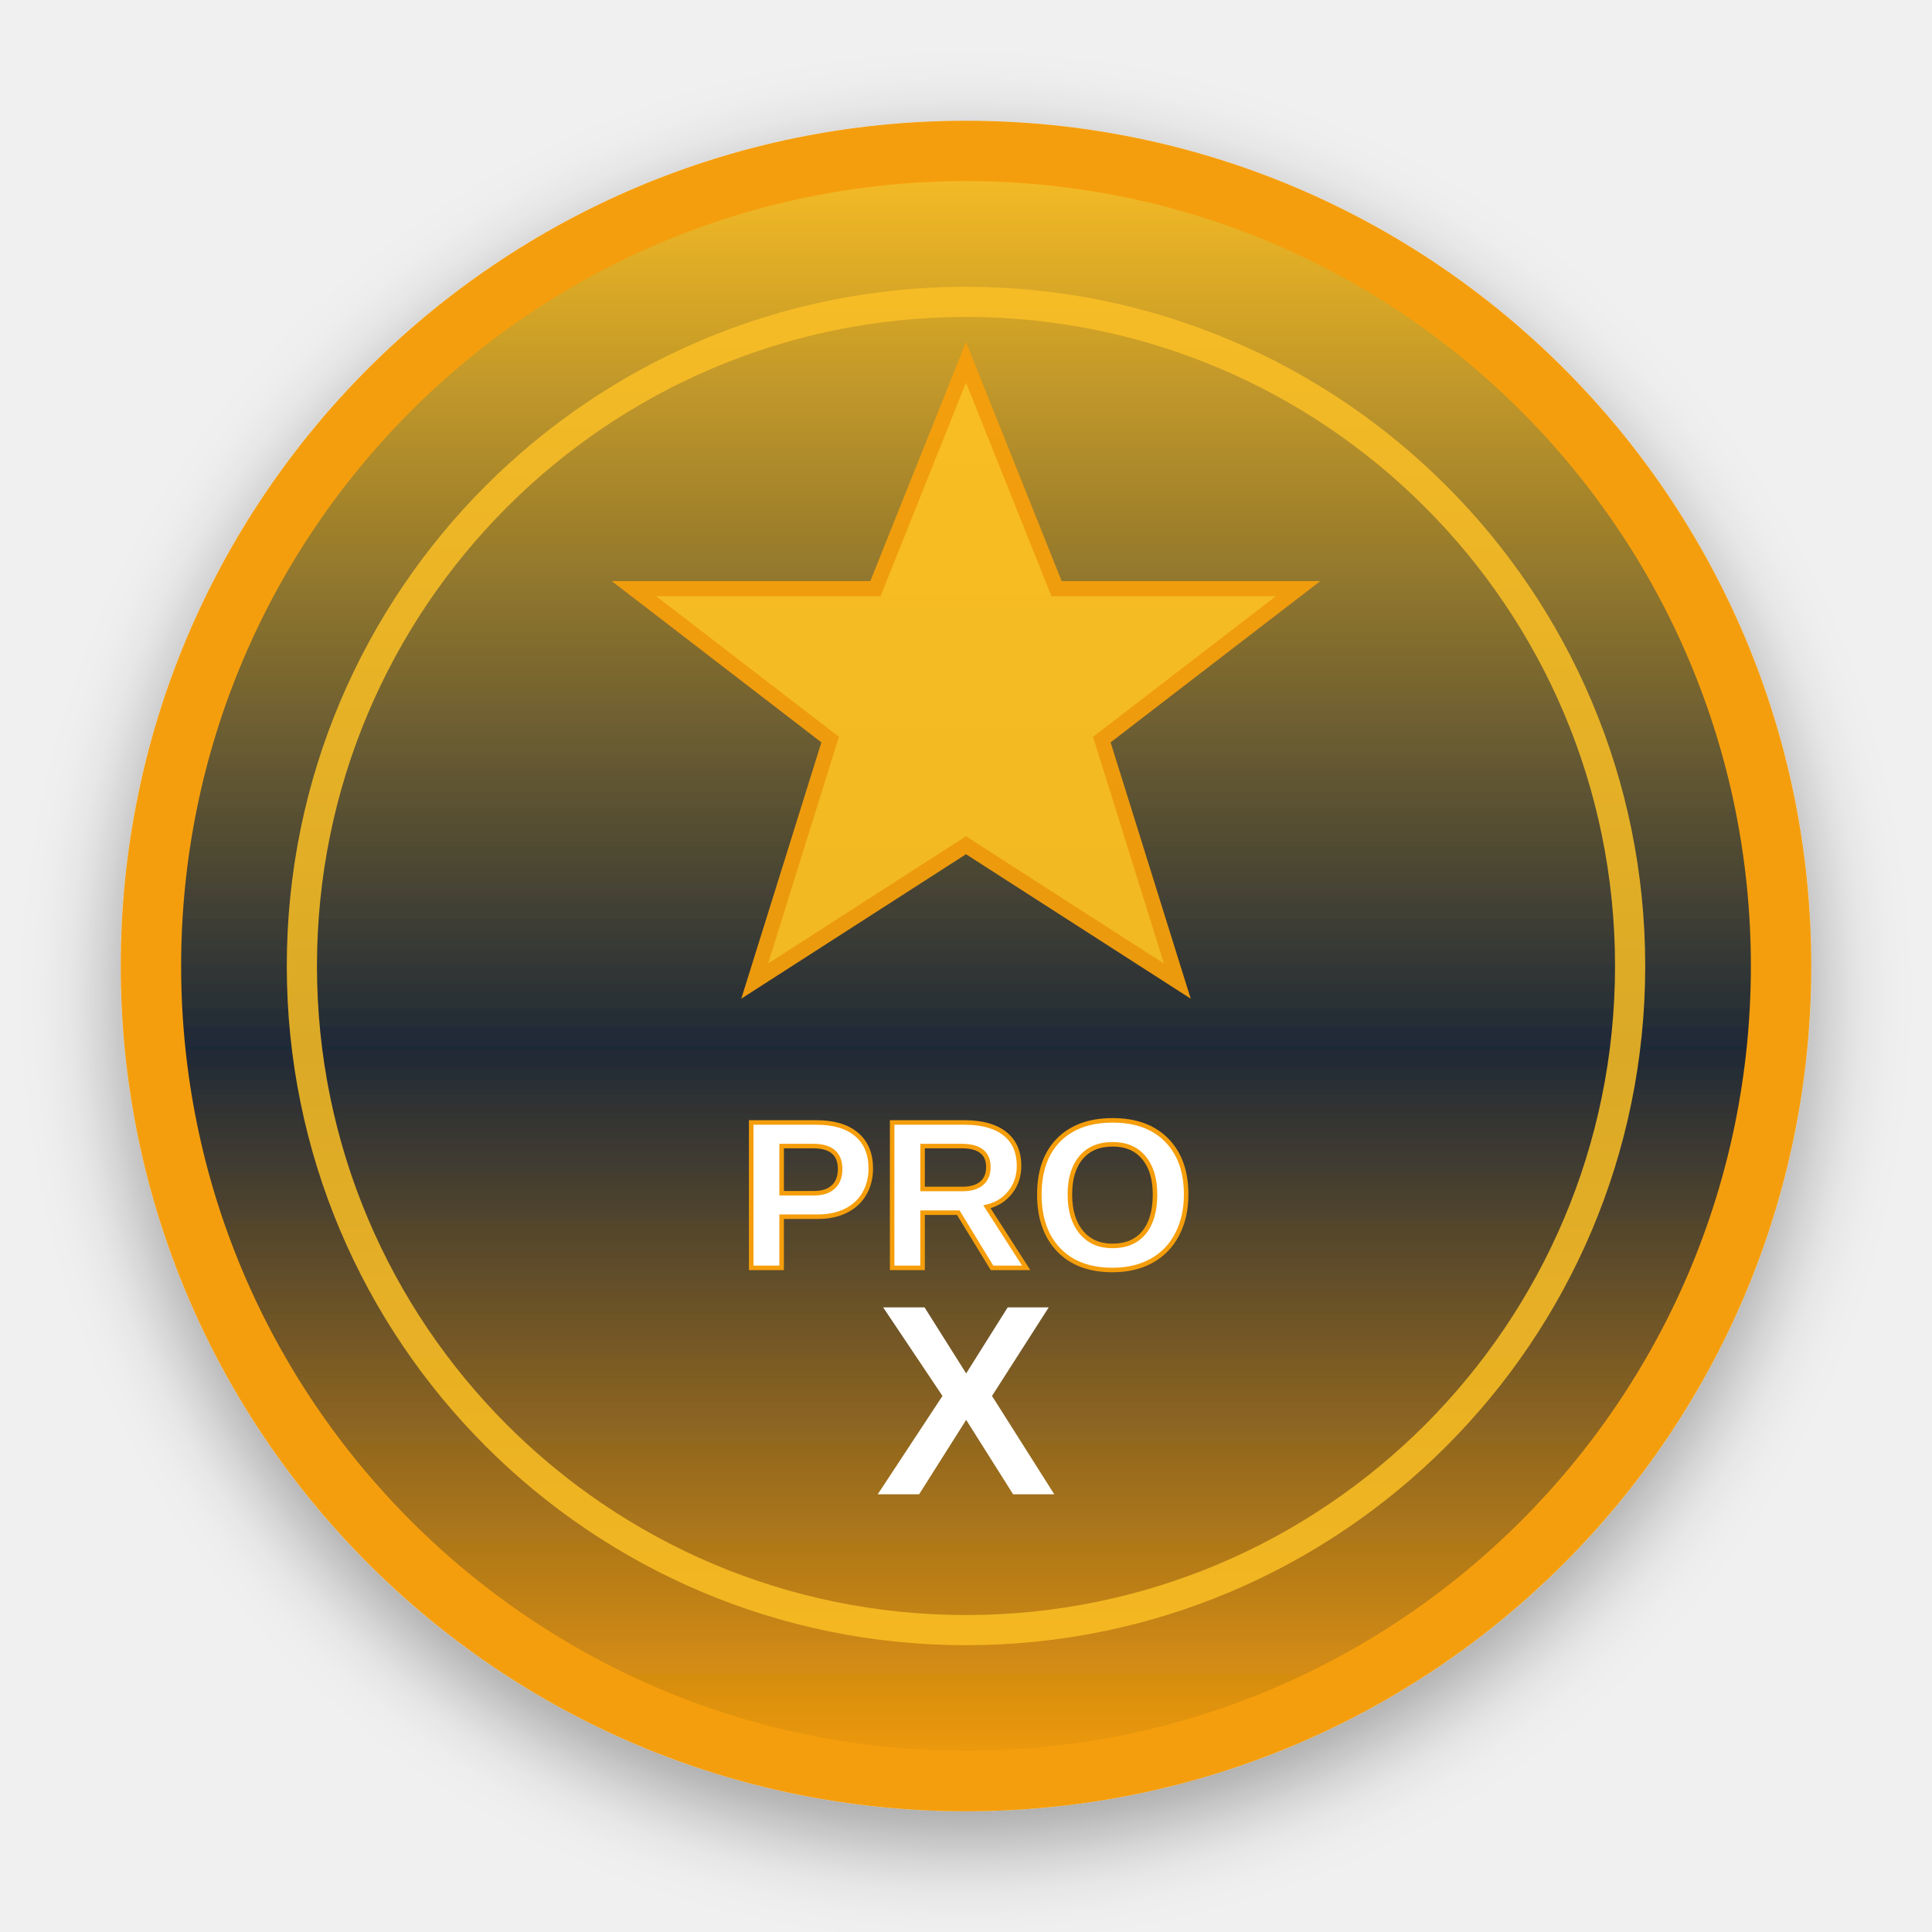
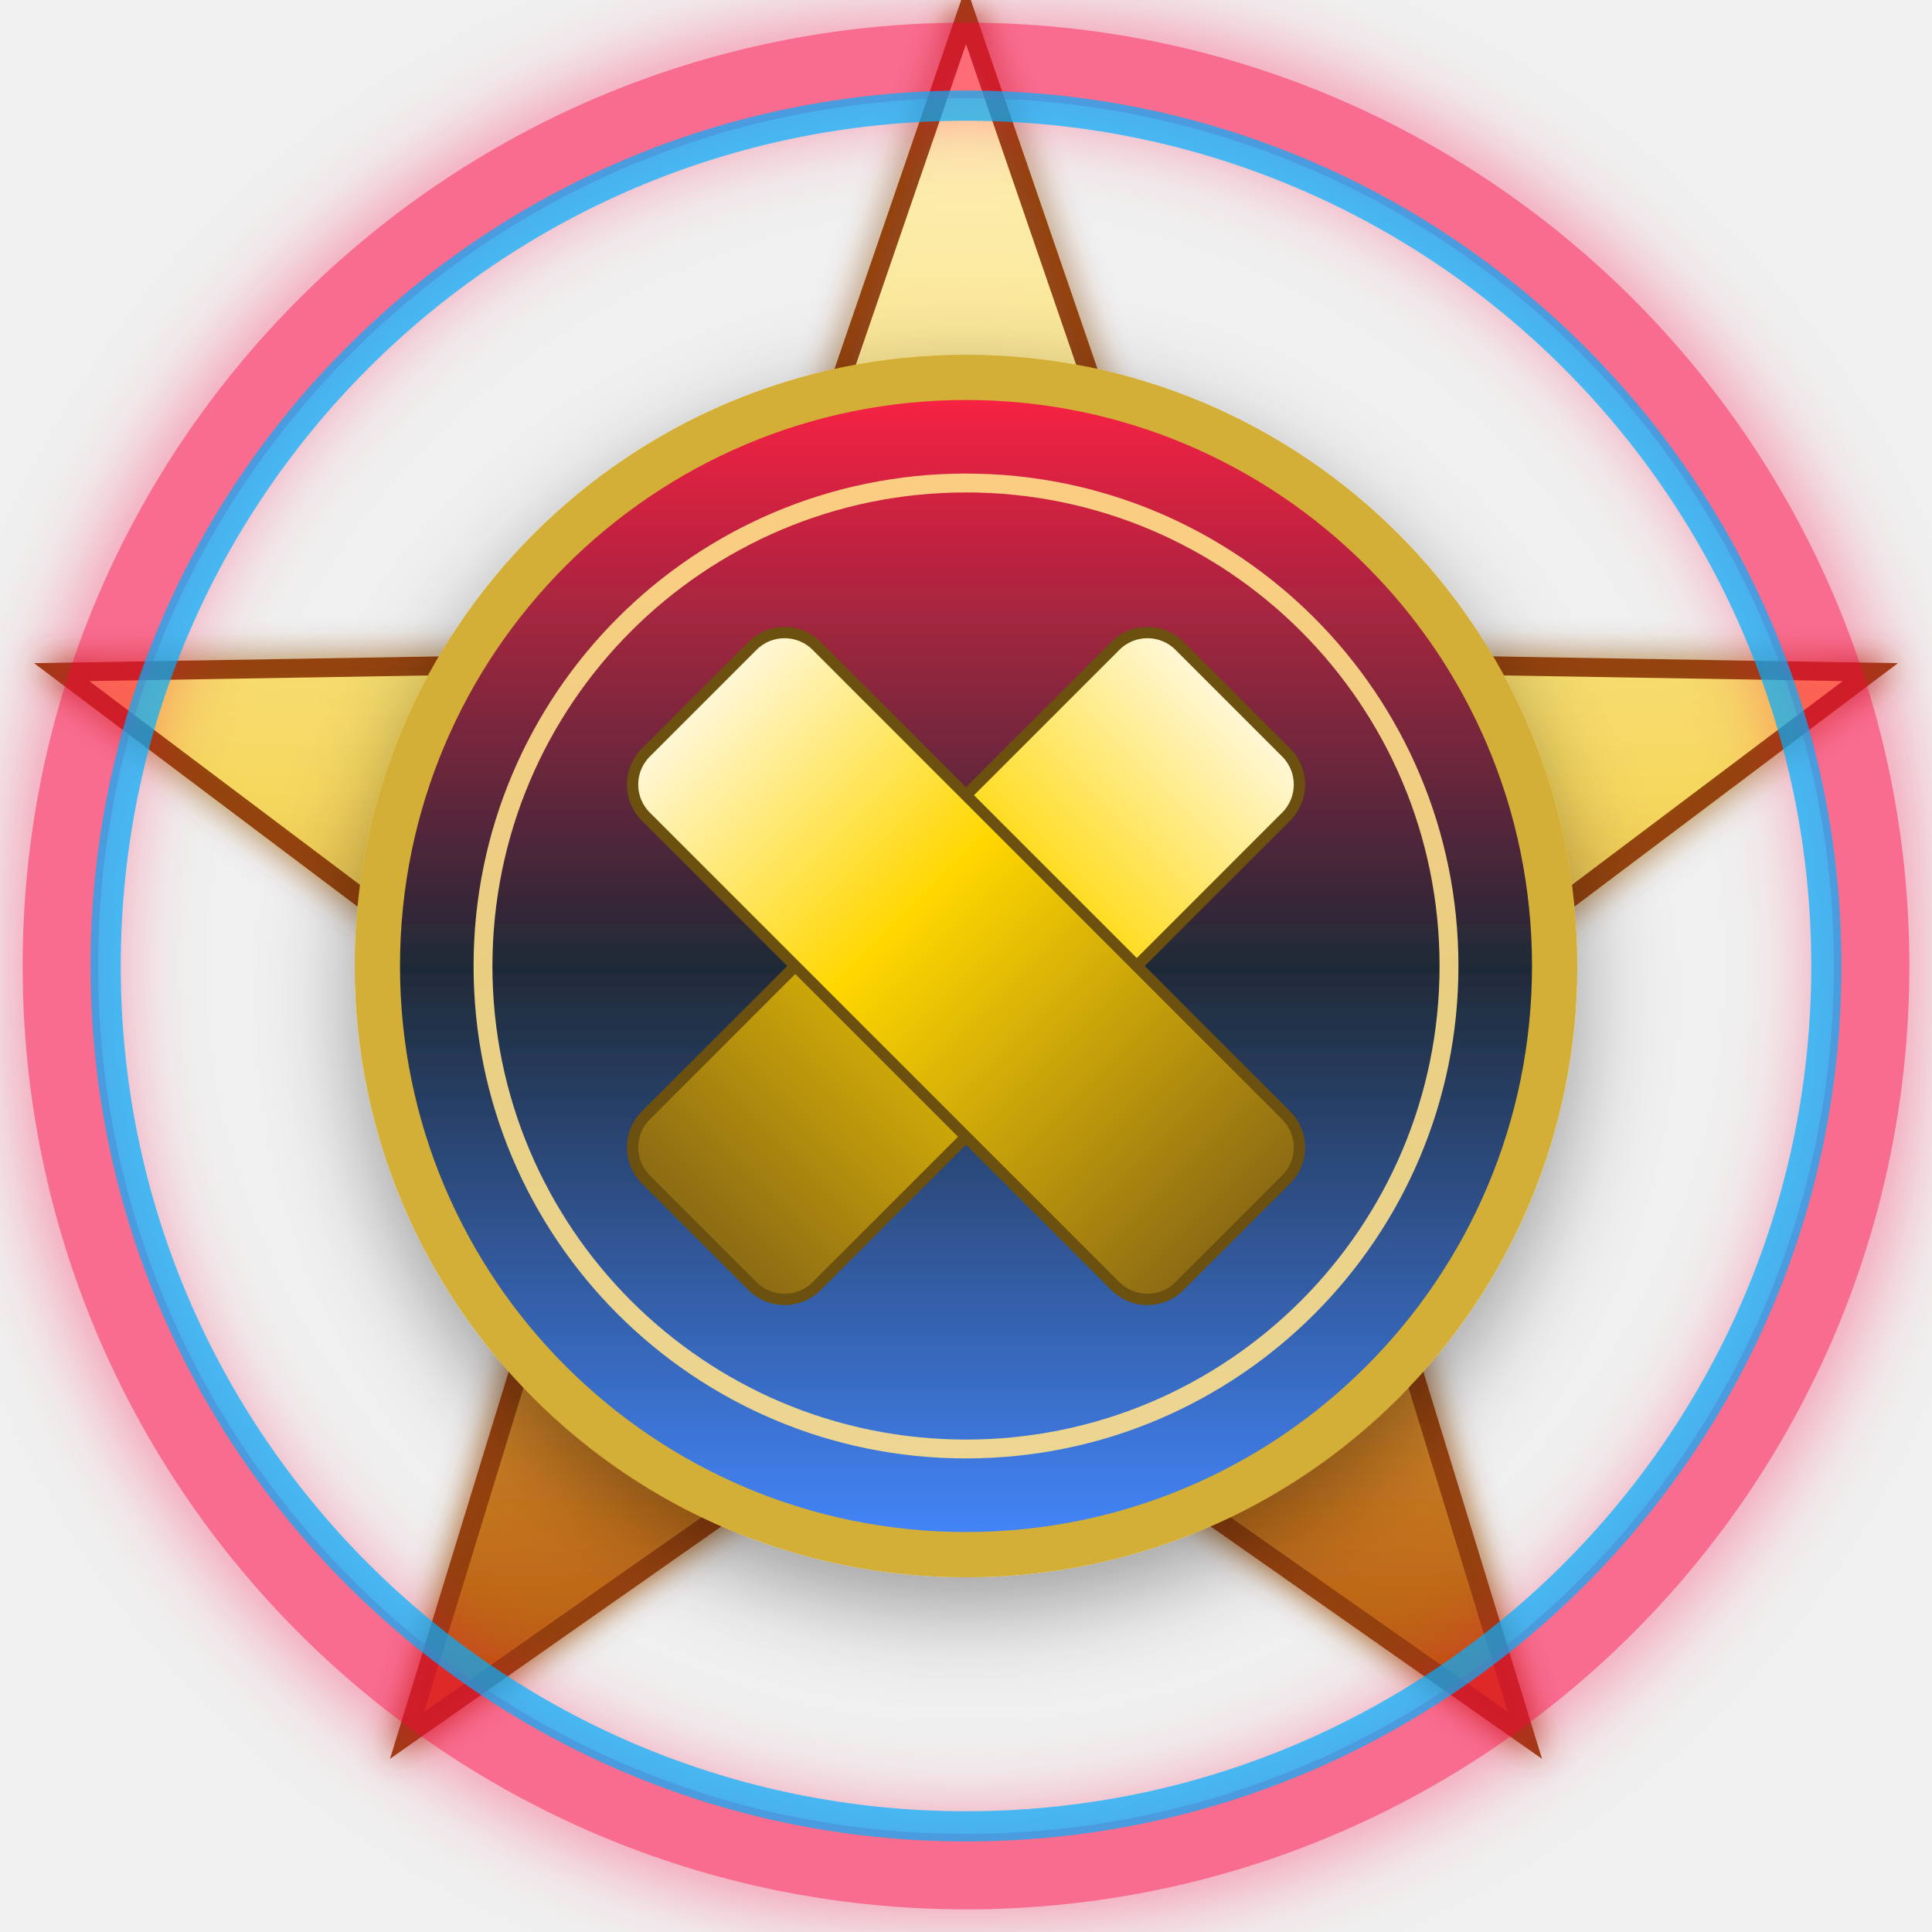
<svg xmlns="http://www.w3.org/2000/svg" width="256" height="256" viewBox="0 0 256 256" role="img" aria-label="PRO X badge">
  <defs>
    <linearGradient id="g" x1="0" y1="0" x2="0" y2="1">
-       <stop offset="0%" stop-color="#FBBF24" />
-       <stop offset="55%" stop-color="#1F2937" />
-       <stop offset="100%" stop-color="#F59E0B" />
+       <stop offset="0%" stop-color="#ff2244">
+         <animate attributeName="stop-color" values="#ff2244;#22ff66;#4488ff;#ff2244" dur="2.8s" repeatCount="indefinite" />
+       </stop>
+       <stop offset="50%" stop-color="#1F2937">
+         <animate attributeName="stop-color" values="#2a1020;#102a18;#101828;#2a1020" dur="2.8s" repeatCount="indefinite" />
+       </stop>
+       <stop offset="100%" stop-color="#4488ff">
+         <animate attributeName="stop-color" values="#4488ff;#ff2244;#22ff66;#4488ff" dur="2.8s" repeatCount="indefinite" />
+       </stop>
    </linearGradient>
-     <filter id="shadow" x="-20%" y="-20%" width="140%" height="140%">
+     <linearGradient id="xFill" x1="0" y1="0" x2="0" y2="1">
+       <stop offset="0%" stop-color="#FFF8DC" />
+       <stop offset="40%" stop-color="#FFD700" />
+       <stop offset="100%" stop-color="#8B6914" />
+     </linearGradient>
+     <filter id="rainbowGlow" x="-60%" y="-60%" width="220%" height="220%">
+       <feGaussianBlur stdDeviation="6" result="blur" />
+       <feMerge>
+         <feMergeNode in="blur" />
+         <feMergeNode in="SourceGraphic" />
+       </feMerge>
+     </filter>
+     <linearGradient id="starMetal" x1="0" y1="0" x2="0" y2="1">
+       <stop offset="0%" stop-color="#FFF3C4" />
+       <stop offset="45%" stop-color="#F6D860" />
+       <stop offset="100%" stop-color="#B45309" />
+     </linearGradient>
+     <filter id="starGlow" x="-30%" y="-30%" width="160%" height="160%">
+       <feGaussianBlur stdDeviation="2.2" result="b" />
+       <feMerge>
+         <feMergeNode in="b" />
+         <feMergeNode in="SourceGraphic" />
+       </feMerge>
+     </filter>
+     <filter id="shadow" x="-40%" y="-40%" width="180%" height="180%">
      <feDropShadow dx="0" dy="4" stdDeviation="6" flood-opacity="0.35" />
    </filter>
  </defs>
  <rect width="256" height="256" fill="none" />
+   <g filter="url(#starGlow)">
+     <g>
+       <animateTransform attributeName="transform" type="rotate" values="0 128 128;360 128 128" dur="10s" repeatCount="indefinite" />
+       <polygon points="128.00,2.00 157.39,87.55 247.83,89.06 175.55,143.45 202.06,229.94 128.00,178.00 53.94,229.94 80.45,143.45 8.17,89.06 98.61,87.55" fill="url(#starMetal)" stroke="#92400E" stroke-width="2.5" opacity="0.98" />
+     </g>
+   </g>
+   <circle cx="128" cy="128" r="120" fill="none" stroke="#ff0040" stroke-width="10" opacity="0.55" filter="url(#rainbowGlow)">
+     <animate attributeName="stroke" values="#ff0040;#ff8c00;#ffee00;#00c853;#00b0ff;#7c4dff;#ff0040" dur="3.2s" repeatCount="indefinite" />
+     <animate attributeName="opacity" values="0.35;0.9;0.35" dur="1.1s" repeatCount="indefinite" />
+   </circle>
+   <circle cx="128" cy="128" r="114" fill="none" stroke="#00b0ff" stroke-width="4" opacity="0.7">
+     <animate attributeName="stroke" values="#00b0ff;#7c4dff;#ff0040;#ff8c00;#ffee00;#00c853;#00b0ff" dur="3.2s" repeatCount="indefinite" />
+   </circle>
  <g filter="url(#shadow)">
-     <circle cx="128" cy="128" r="108" fill="url(#g)" stroke="#F59E0B" stroke-width="8" />
-     <circle cx="128" cy="128" r="88" fill="none" stroke="#FBBF24" stroke-width="4" opacity="0.85" />
-     <polygon points="128,48 140,78 172,78 146,98 156,130 128,112 100,130 110,98 84,78 116,78" fill="#FBBF24" stroke="#F59E0B" stroke-width="2" opacity="0.95" />
+     <circle cx="128" cy="128" r="78" fill="url(#g)" stroke="#D4AF37" stroke-width="6" />
+     <circle cx="128" cy="128" r="64" fill="none" stroke="#FFE08A" stroke-width="2.5" opacity="0.9" />
  </g>
-   <text x="128" y="168" text-anchor="middle" font-family="Segoe UI, Arial, sans-serif" font-size="28" font-weight="700" fill="#FFFFFF" stroke="#F59E0B" stroke-width="0.6">PRO</text>
-   <text x="128" y="198" text-anchor="middle" font-family="Segoe UI, Arial, sans-serif" font-size="36" font-weight="700" fill="#FFFFFF">X</text>
+   <g>
+     <rect x="112" y="78" width="32" height="100" rx="6" fill="url(#xFill)" stroke="#6B5010" stroke-width="1.5" transform="rotate(45 128 128)" />
+     <rect x="112" y="78" width="32" height="100" rx="6" fill="url(#xFill)" stroke="#6B5010" stroke-width="1.5" transform="rotate(-45 128 128)" />
+   </g>
</svg>
